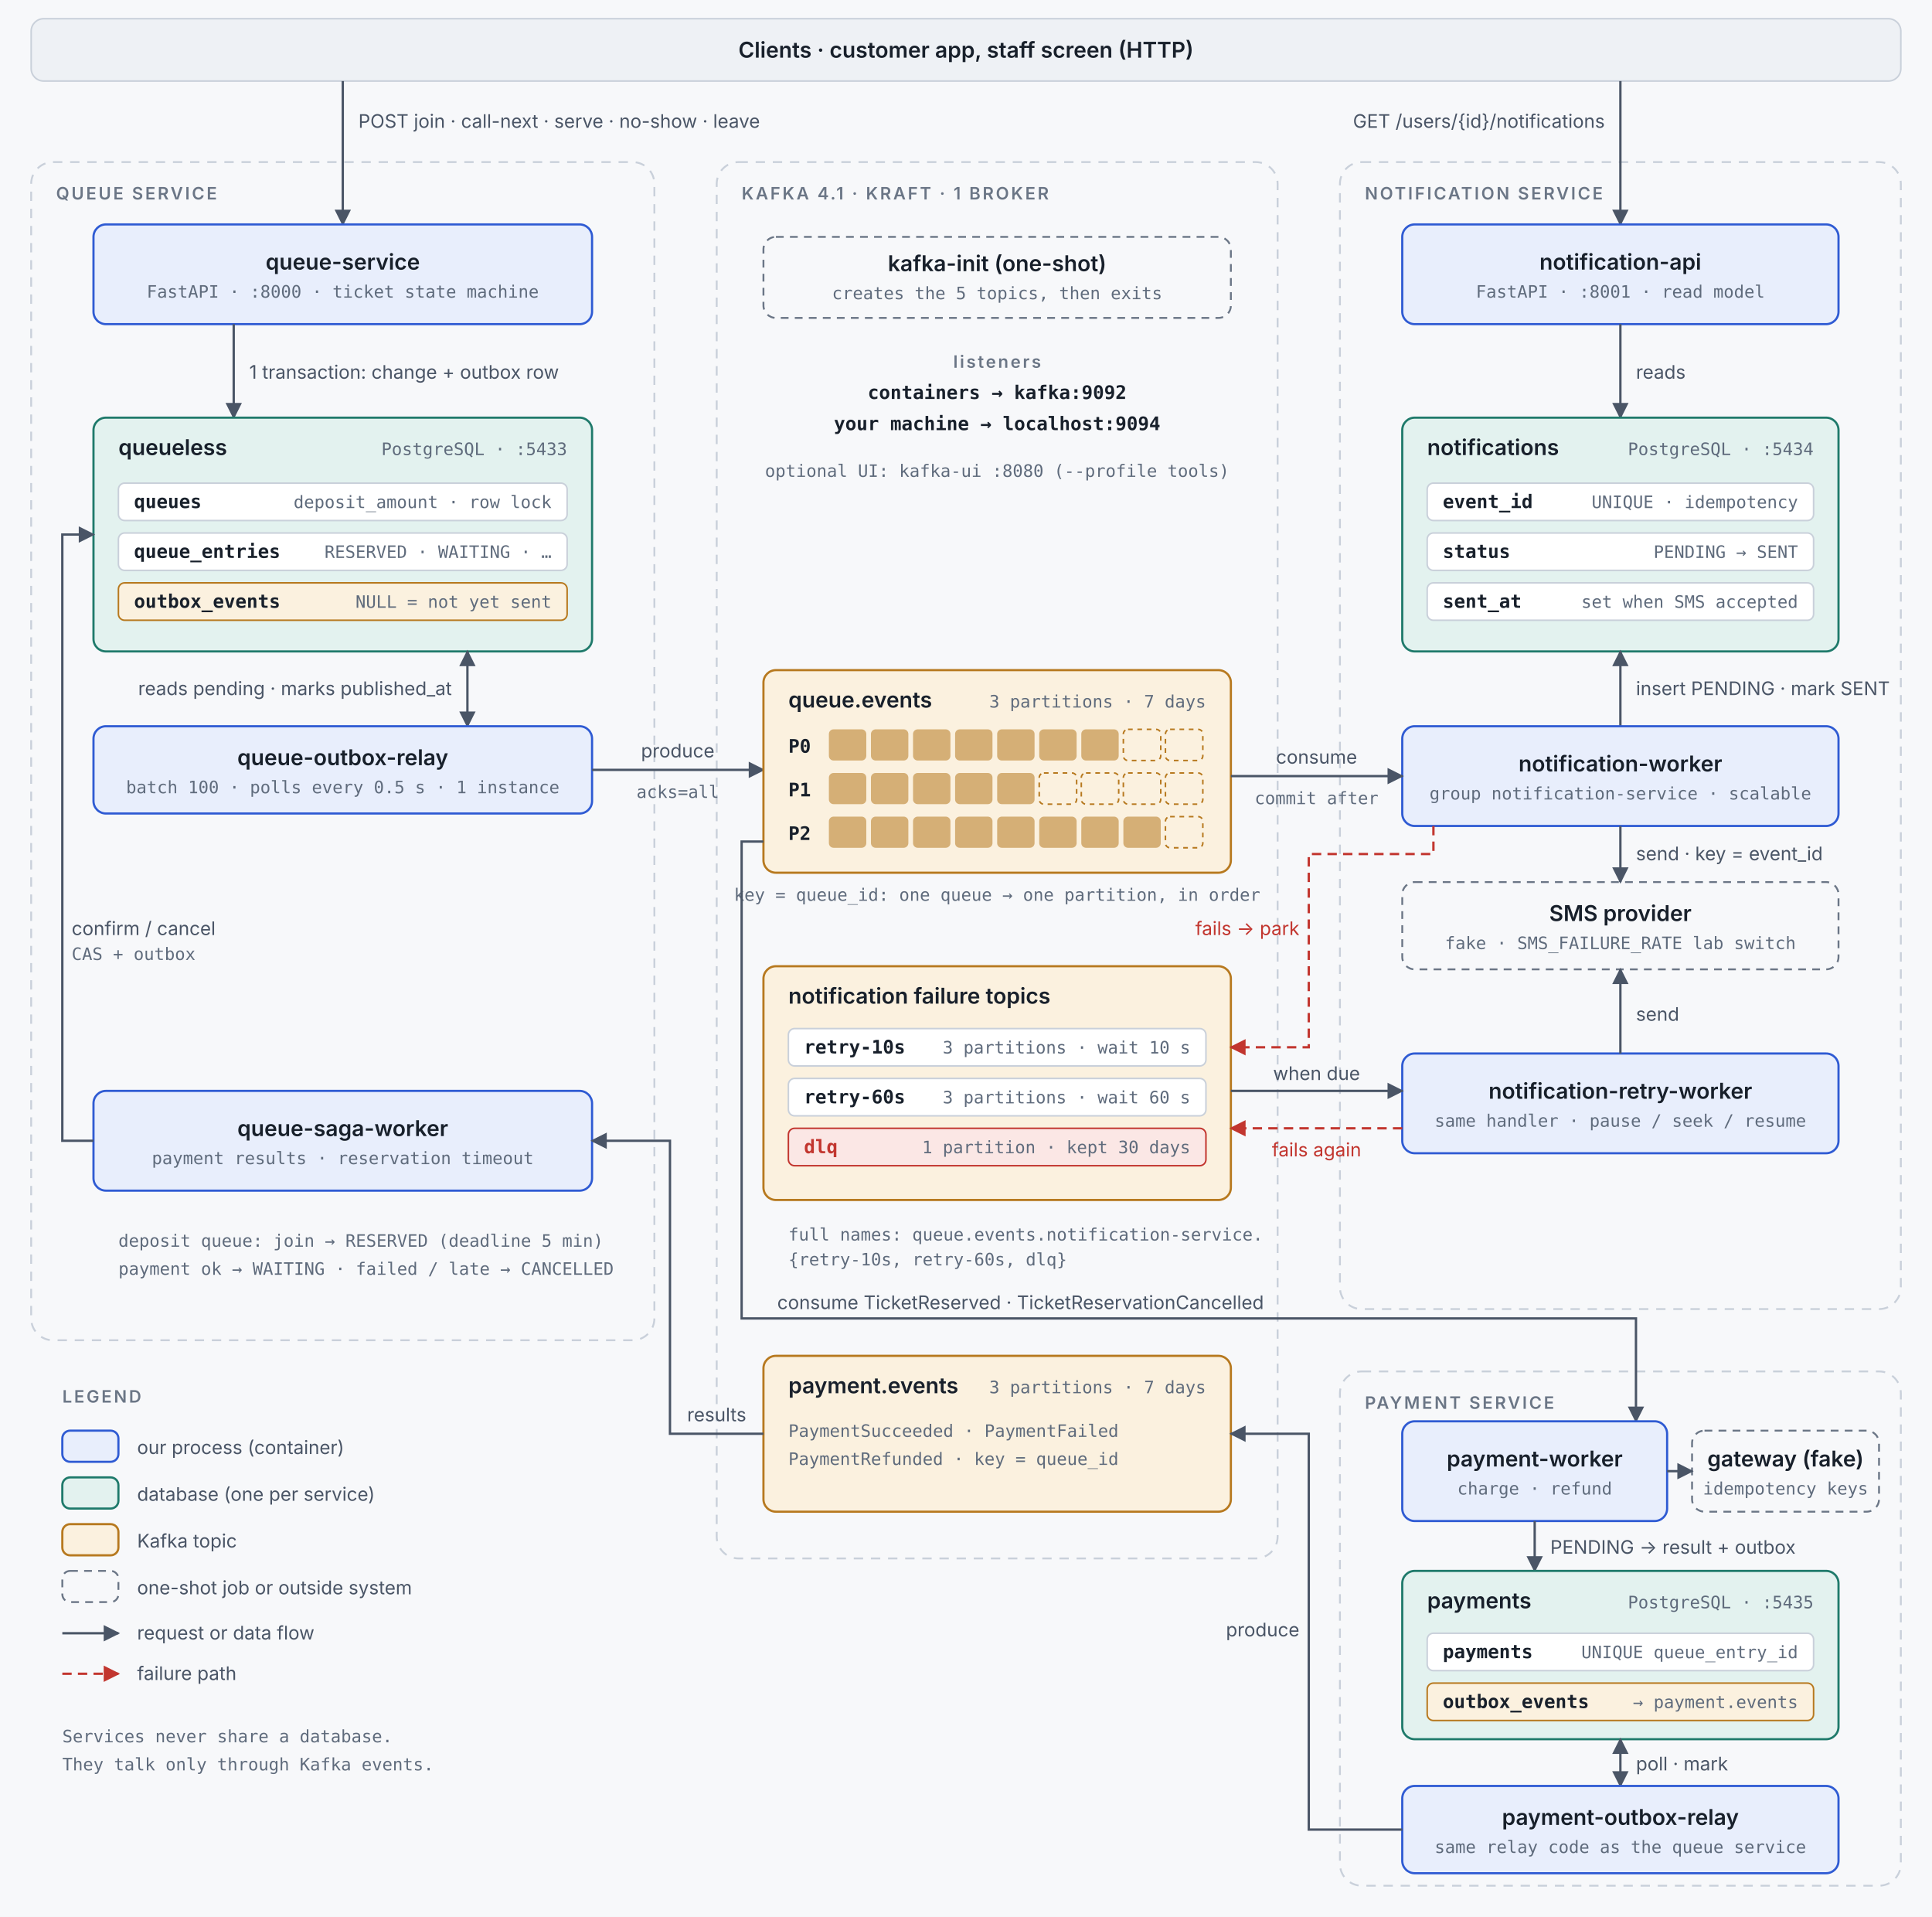
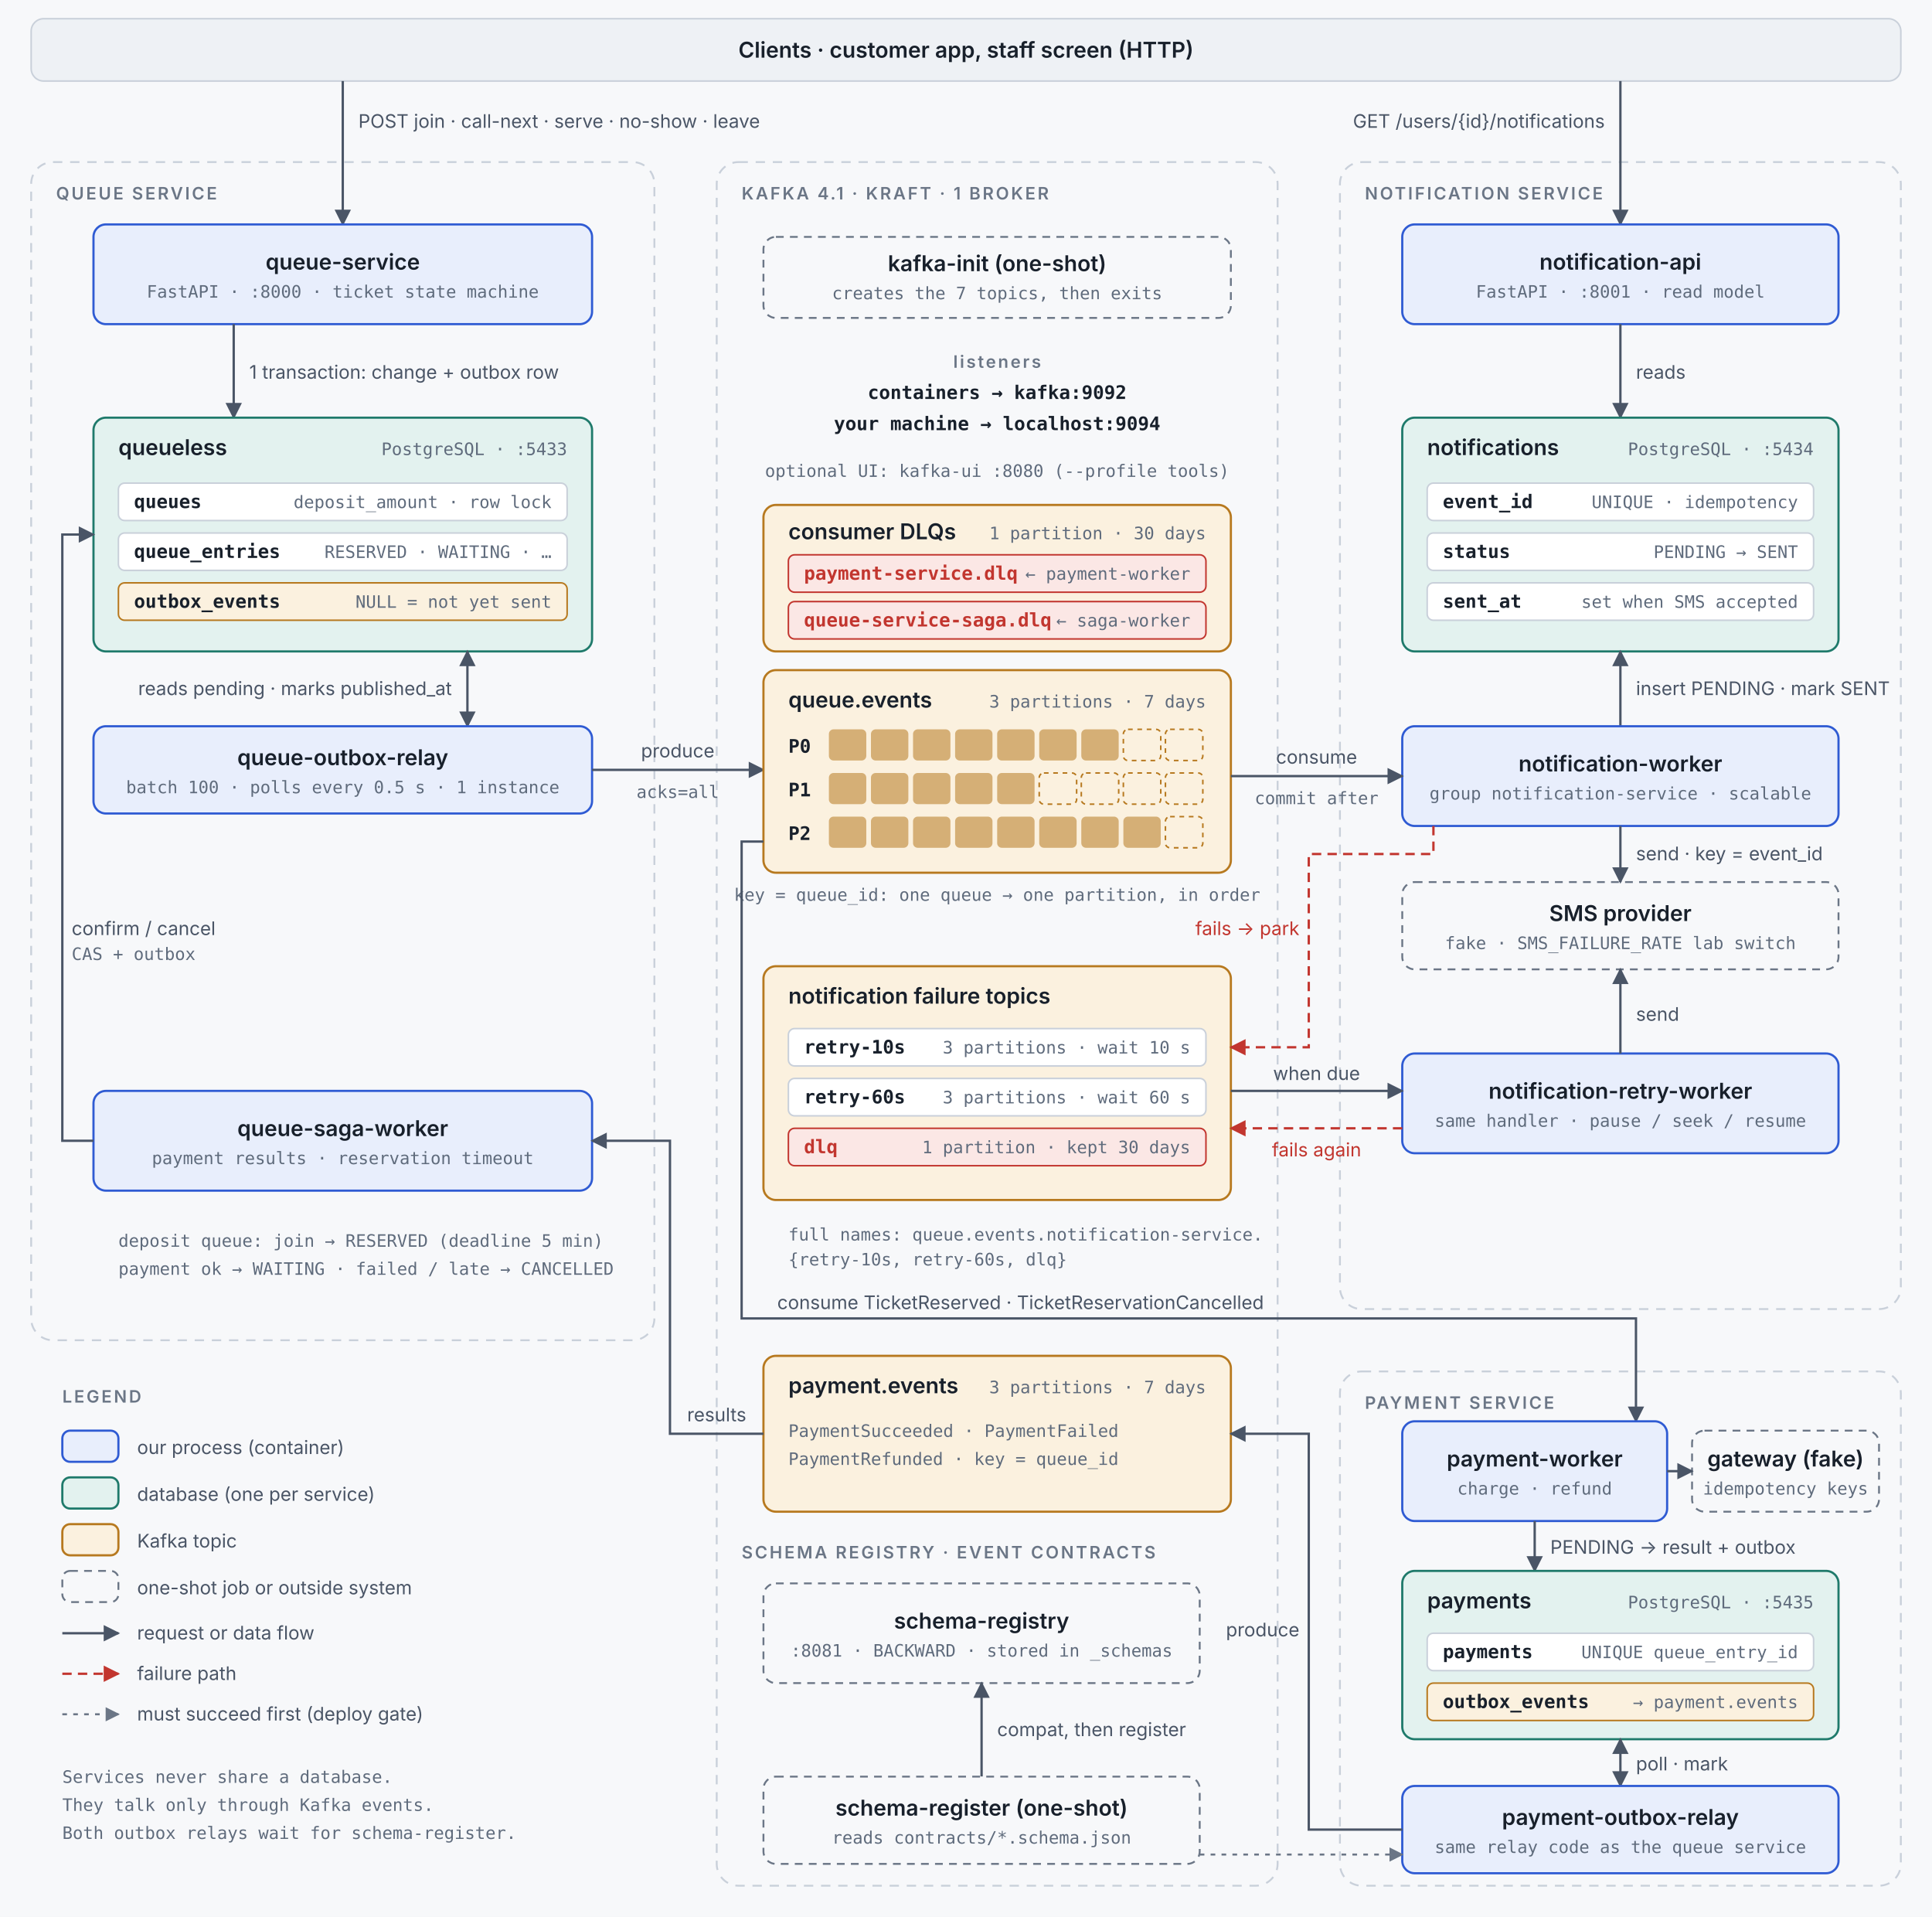
- <svg xmlns="http://www.w3.org/2000/svg" viewBox="0 0 1240 1230" role="img" aria-label="QueueLess system: three services with their own databases. The queue service writes changes and outbox events in one transaction; relays publish them to Kafka; the notification service sends SMS; the payment service charges and refunds deposits; the queue saga worker confirms or cancels reservations." class="dia">
+ <svg xmlns="http://www.w3.org/2000/svg" viewBox="0 0 1240 1230" role="img" aria-label="QueueLess system: three services with their own databases. The queue service writes changes and outbox events in one transaction; relays publish them to Kafka; the notification service sends SMS; the payment service charges and refunds deposits; the queue saga worker confirms or cancels reservations; a schema registry checks the event contracts before the relays start, and two consumer DLQs hold broken events." class="dia">
  <style>
.canvas{fill:#F7F8FA}
text{font-family:'IBM Plex Sans',system-ui,-apple-system,'Segoe UI',sans-serif;fill:#18202B}
.t-title{font-size:14px;font-weight:600}.t-sub{font-size:11px;fill:#5F6B7C;font-family:'IBM Plex Mono',ui-monospace,monospace}
.t-lbl{font-size:12px;fill:#4A5566}.t-grp{font-size:11px;letter-spacing:.12em;font-weight:600;fill:#6B7686}
.t-mono{font-size:12px;font-family:'IBM Plex Mono',ui-monospace,monospace;font-weight:600}
.t-mono-bad{font-size:12px;font-family:'IBM Plex Mono',ui-monospace,monospace;font-weight:600;fill:#C2362F}
.t-bad{font-size:12px;fill:#C2362F}.t-ok{font-size:12px;fill:#2E7D32}.t-soft{font-size:12px;fill:#6B7686}
.grp{fill:none;stroke:#C9D0DA;stroke-dasharray:6 5;stroke-width:1.2}
.box-actor{fill:#EEF1F5;stroke:#C9D0DA}
.box-svc{fill:#E8EEFC;stroke:#2F5BD3;stroke-width:1.4}.box-db{fill:#E3F2EF;stroke:#1F7A6B;stroke-width:1.4}
.box-log{fill:#FBF1DF;stroke:#B7791F;stroke-width:1.4}.box-dlq{fill:#FBE7E5;stroke:#C2362F;stroke-width:1.4}
.box-ext{fill:#F7F8FA;stroke:#6B7686;stroke-dasharray:5 4;stroke-width:1.2}
.box-final{fill:#18202B;stroke:#18202B}.box-final+text{fill:#F7F8FA}
.row{fill:#FFFFFF;stroke:#C9D0DA}.row-hl{fill:#FBF1DF;stroke:#B7791F}.row-bad{fill:#FBE7E5;stroke:#C2362F}
.cell{fill:#B7791F;opacity:.55}.cell-empty{fill:none;stroke:#B7791F;stroke-dasharray:3 3}
.ln{fill:none;stroke:#4A5566;stroke-width:1.5}.ln-bad{fill:none;stroke:#C2362F;stroke-width:1.5;stroke-dasharray:6 4}
.ln-soft{fill:none;stroke:#6B7686;stroke-width:1.3;stroke-dasharray:3 4}.ln-ok{fill:none;stroke:#2E7D32;stroke-width:1.5}
.lifeline{stroke:#C9D0DA;stroke-width:1.2;stroke-dasharray:4 4}.note{fill:#FFFFFF;stroke:#C9D0DA}.note-bad{fill:#FBE7E5;stroke:#C2362F}.alt{fill:none;stroke:#8A94A3;stroke-width:1}.alt-tab{fill:#EEF1F5;stroke:#8A94A3}
.m-ln{fill:#4A5566}.m-bad{fill:#C2362F}.m-soft{fill:#6B7686}.m-ok{fill:#2E7D32}
</style>
  <rect width="1240" height="1230" class="canvas" />
  <defs>
    <marker id="f1a" viewBox="0 0 10 10" refX="9" refY="5" markerWidth="7" markerHeight="7" orient="auto">
      <path d="M0,0 L10,5 L0,10 z" class="m-ln" />
    </marker>
    <marker id="f1ar" viewBox="0 0 10 10" refX="1" refY="5" markerWidth="7" markerHeight="7" orient="auto">
      <path d="M10,0 L0,5 L10,10 z" class="m-ln" />
    </marker>
    <marker id="f1b" viewBox="0 0 10 10" refX="9" refY="5" markerWidth="7" markerHeight="7" orient="auto">
      <path d="M0,0 L10,5 L0,10 z" class="m-bad" />
    </marker>
    <marker id="f1br" viewBox="0 0 10 10" refX="1" refY="5" markerWidth="7" markerHeight="7" orient="auto">
      <path d="M10,0 L0,5 L10,10 z" class="m-bad" />
    </marker>
    <marker id="f1s" viewBox="0 0 10 10" refX="9" refY="5" markerWidth="7" markerHeight="7" orient="auto">
      <path d="M0,0 L10,5 L0,10 z" class="m-soft" />
    </marker>
    <marker id="f1sr" viewBox="0 0 10 10" refX="1" refY="5" markerWidth="7" markerHeight="7" orient="auto">
      <path d="M10,0 L0,5 L10,10 z" class="m-soft" />
    </marker>
    <marker id="f1o" viewBox="0 0 10 10" refX="9" refY="5" markerWidth="7" markerHeight="7" orient="auto">
      <path d="M0,0 L10,5 L0,10 z" class="m-ok" />
    </marker>
    <marker id="f1or" viewBox="0 0 10 10" refX="1" refY="5" markerWidth="7" markerHeight="7" orient="auto">
      <path d="M10,0 L0,5 L10,10 z" class="m-ok" />
    </marker>
  </defs>
  <rect x="20" y="12" width="1200" height="40" rx="8" class="box-actor" />
  <text x="620" y="37" class="t-title" text-anchor="middle">Clients · customer app, staff screen (HTTP)</text>
  <rect x="20" y="104" width="400" height="756" rx="14" class="grp" />
  <text x="36" y="128" class="t-grp" text-anchor="start">QUEUE SERVICE</text>
-   <rect x="460" y="104" width="360" height="896" rx="14" class="grp" />
+   <rect x="460" y="104" width="360" height="1106" rx="14" class="grp" />
  <text x="476" y="128" class="t-grp" text-anchor="start">KAFKA 4.1 · KRAFT · 1 BROKER</text>
  <rect x="860" y="104" width="360" height="736" rx="14" class="grp" />
  <text x="876" y="128" class="t-grp" text-anchor="start">NOTIFICATION SERVICE</text>
  <rect x="860" y="880" width="360" height="330" rx="14" class="grp" />
  <text x="876" y="904" class="t-grp" text-anchor="start">PAYMENT SERVICE</text>
  <polyline points="220,52 220,144" class="ln" marker-end="url(#f1a)" />
  <text x="230" y="82" class="t-lbl" text-anchor="start">POST join · call-next · serve · no-show · leave</text>
  <rect x="60" y="144" width="320" height="64" rx="8" class="box-svc" />
  <text x="220.0" y="173.0" class="t-title" text-anchor="middle">queue-service</text>
  <text x="220.0" y="191.0" class="t-sub" text-anchor="middle">FastAPI · :8000 · ticket state machine</text>
  <polyline points="150,208 150,268" class="ln" marker-end="url(#f1a)" />
  <text x="160" y="243" class="t-lbl" text-anchor="start">1 transaction: change + outbox row</text>
  <rect x="60" y="268" width="320" height="150" rx="8" class="box-db" />
  <text x="76" y="292" class="t-title" text-anchor="start">queueless</text>
  <text x="364" y="292" class="t-sub" text-anchor="end">PostgreSQL · :5433</text>
  <rect x="76" y="310" width="288" height="24" rx="4" class="row" />
  <text x="86" y="326" class="t-mono" text-anchor="start">queues</text>
  <text x="354" y="326" class="t-sub" text-anchor="end">deposit_amount · row lock</text>
  <rect x="76" y="342" width="288" height="24" rx="4" class="row" />
  <text x="86" y="358" class="t-mono" text-anchor="start">queue_entries</text>
  <text x="354" y="358" class="t-sub" text-anchor="end">RESERVED · WAITING · …</text>
  <rect x="76" y="374" width="288" height="24" rx="4" class="row-hl" />
  <text x="86" y="390" class="t-mono" text-anchor="start">outbox_events</text>
  <text x="354" y="390" class="t-sub" text-anchor="end">NULL = not yet sent</text>
  <polyline points="300,466 300,418" class="ln" marker-end="url(#f1a)" marker-start="url(#f1ar)" />
  <text x="290" y="446" class="t-lbl" text-anchor="end">reads pending · marks published_at</text>
  <rect x="60" y="466" width="320" height="56" rx="8" class="box-svc" />
  <text x="220.0" y="491.0" class="t-title" text-anchor="middle">queue-outbox-relay</text>
  <text x="220.0" y="509.0" class="t-sub" text-anchor="middle">batch 100 · polls every 0.5 s · 1 instance</text>
  <polyline points="380,494 490,494" class="ln" marker-end="url(#f1a)" />
  <text x="435" y="486" class="t-lbl" text-anchor="middle">produce</text>
  <text x="435" y="512" class="t-sub" text-anchor="middle">acks=all</text>
  <rect x="60" y="700" width="320" height="64" rx="8" class="box-svc" />
  <text x="220.0" y="729.0" class="t-title" text-anchor="middle">queue-saga-worker</text>
  <text x="220.0" y="747.0" class="t-sub" text-anchor="middle">payment results · reservation timeout</text>
  <polyline points="60,732 40,732 40,343 60,343" class="ln" marker-end="url(#f1a)" />
  <text x="46" y="600" class="t-lbl" text-anchor="start">confirm / cancel</text>
  <text x="46" y="616" class="t-sub" text-anchor="start">CAS + outbox</text>
  <text x="76" y="800" class="t-sub" text-anchor="start">deposit queue: join → RESERVED (deadline 5 min)</text>
  <text x="76" y="818" class="t-sub" text-anchor="start">payment ok → WAITING · failed / late → CANCELLED</text>
  <rect x="490" y="152" width="300" height="52" rx="8" class="box-ext" />
  <text x="640" y="174" class="t-title" text-anchor="middle">kafka-init (one-shot)</text>
-   <text x="640" y="192" class="t-sub" text-anchor="middle">creates the 5 topics, then exits</text>
+   <text x="640" y="192" class="t-sub" text-anchor="middle">creates the 7 topics, then exits</text>
  <text x="640" y="236" class="t-grp" text-anchor="middle">listeners</text>
  <text x="640" y="256" class="t-mono" text-anchor="middle">containers → kafka:9092</text>
  <text x="640" y="276" class="t-mono" text-anchor="middle">your machine → localhost:9094</text>
  <text x="640" y="306" class="t-sub" text-anchor="middle">optional UI: kafka-ui :8080 (--profile tools)</text>
+   <rect x="490" y="324" width="300" height="94" rx="8" class="box-log" />
+   <text x="506" y="346" class="t-title" text-anchor="start">consumer DLQs</text>
+   <text x="774" y="346" class="t-sub" text-anchor="end">1 partition · 30 days</text>
+   <rect x="506" y="356" width="268" height="24" rx="4" class="row-bad" />
+   <text x="516" y="372" class="t-mono-bad" text-anchor="start">payment-service.dlq</text>
+   <text x="764" y="372" class="t-sub" text-anchor="end">← payment-worker</text>
+   <rect x="506" y="386" width="268" height="24" rx="4" class="row-bad" />
+   <text x="516" y="402" class="t-mono-bad" text-anchor="start">queue-service-saga.dlq</text>
+   <text x="764" y="402" class="t-sub" text-anchor="end">← saga-worker</text>
  <rect x="490" y="430" width="300" height="130" rx="8" class="box-log" />
  <text x="506" y="454" class="t-title" text-anchor="start">queue.events</text>
  <text x="774" y="454" class="t-sub" text-anchor="end">3 partitions · 7 days</text>
  <text x="506" y="483" class="t-mono" text-anchor="start">P0</text>
  <rect x="532" y="468" width="24" height="20" rx="3" class="cell" />
  <rect x="559" y="468" width="24" height="20" rx="3" class="cell" />
  <rect x="586" y="468" width="24" height="20" rx="3" class="cell" />
  <rect x="613" y="468" width="24" height="20" rx="3" class="cell" />
  <rect x="640" y="468" width="24" height="20" rx="3" class="cell" />
  <rect x="667" y="468" width="24" height="20" rx="3" class="cell" />
  <rect x="694" y="468" width="24" height="20" rx="3" class="cell" />
  <rect x="721" y="468" width="24" height="20" rx="3" class="cell-empty" />
  <rect x="748" y="468" width="24" height="20" rx="3" class="cell-empty" />
  <text x="506" y="511" class="t-mono" text-anchor="start">P1</text>
  <rect x="532" y="496" width="24" height="20" rx="3" class="cell" />
  <rect x="559" y="496" width="24" height="20" rx="3" class="cell" />
  <rect x="586" y="496" width="24" height="20" rx="3" class="cell" />
  <rect x="613" y="496" width="24" height="20" rx="3" class="cell" />
  <rect x="640" y="496" width="24" height="20" rx="3" class="cell" />
  <rect x="667" y="496" width="24" height="20" rx="3" class="cell-empty" />
  <rect x="694" y="496" width="24" height="20" rx="3" class="cell-empty" />
  <rect x="721" y="496" width="24" height="20" rx="3" class="cell-empty" />
  <rect x="748" y="496" width="24" height="20" rx="3" class="cell-empty" />
  <text x="506" y="539" class="t-mono" text-anchor="start">P2</text>
  <rect x="532" y="524" width="24" height="20" rx="3" class="cell" />
  <rect x="559" y="524" width="24" height="20" rx="3" class="cell" />
  <rect x="586" y="524" width="24" height="20" rx="3" class="cell" />
  <rect x="613" y="524" width="24" height="20" rx="3" class="cell" />
  <rect x="640" y="524" width="24" height="20" rx="3" class="cell" />
  <rect x="667" y="524" width="24" height="20" rx="3" class="cell" />
  <rect x="694" y="524" width="24" height="20" rx="3" class="cell" />
  <rect x="721" y="524" width="24" height="20" rx="3" class="cell" />
  <rect x="748" y="524" width="24" height="20" rx="3" class="cell-empty" />
  <text x="640" y="578" class="t-sub" text-anchor="middle">key = queue_id: one queue → one partition, in order</text>
  <rect x="490" y="620" width="300" height="150" rx="8" class="box-log" />
  <text x="506" y="644" class="t-title" text-anchor="start">notification failure topics</text>
  <rect x="506" y="660" width="268" height="24" rx="4" class="row" />
  <text x="516" y="676" class="t-mono" text-anchor="start">retry-10s</text>
  <text x="764" y="676" class="t-sub" text-anchor="end">3 partitions · wait 10 s</text>
  <rect x="506" y="692" width="268" height="24" rx="4" class="row" />
  <text x="516" y="708" class="t-mono" text-anchor="start">retry-60s</text>
  <text x="764" y="708" class="t-sub" text-anchor="end">3 partitions · wait 60 s</text>
  <rect x="506" y="724" width="268" height="24" rx="4" class="row-bad" />
  <text x="516" y="740" class="t-mono-bad" text-anchor="start">dlq</text>
  <text x="764" y="740" class="t-sub" text-anchor="end">1 partition · kept 30 days</text>
  <text x="506" y="796" class="t-sub" text-anchor="start">full names: queue.events.notification-service.</text>
  <text x="506" y="812" class="t-sub" text-anchor="start">{retry-10s, retry-60s, dlq}</text>
  <rect x="490" y="870" width="300" height="100" rx="8" class="box-log" />
  <text x="506" y="894" class="t-title" text-anchor="start">payment.events</text>
  <text x="774" y="894" class="t-sub" text-anchor="end">3 partitions · 7 days</text>
  <text x="506" y="922" class="t-sub" text-anchor="start">PaymentSucceeded · PaymentFailed</text>
  <text x="506" y="940" class="t-sub" text-anchor="start">PaymentRefunded · key = queue_id</text>
  <polyline points="490,920 430,920 430,732 380,732" class="ln" marker-end="url(#f1a)" />
  <text x="460" y="912" class="t-lbl" text-anchor="middle">results</text>
  <polyline points="1040,52 1040,144" class="ln" marker-end="url(#f1a)" />
  <text x="1030" y="82" class="t-lbl" text-anchor="end">GET /users/{id}/notifications</text>
  <rect x="900" y="144" width="280" height="64" rx="8" class="box-svc" />
  <text x="1040.0" y="173.0" class="t-title" text-anchor="middle">notification-api</text>
  <text x="1040.0" y="191.0" class="t-sub" text-anchor="middle">FastAPI · :8001 · read model</text>
  <polyline points="1040,208 1040,268" class="ln" marker-end="url(#f1a)" />
  <text x="1050" y="243" class="t-lbl" text-anchor="start">reads</text>
  <rect x="900" y="268" width="280" height="150" rx="8" class="box-db" />
  <text x="916" y="292" class="t-title" text-anchor="start">notifications</text>
  <text x="1164" y="292" class="t-sub" text-anchor="end">PostgreSQL · :5434</text>
  <rect x="916" y="310" width="248" height="24" rx="4" class="row" />
  <text x="926" y="326" class="t-mono" text-anchor="start">event_id</text>
  <text x="1154" y="326" class="t-sub" text-anchor="end">UNIQUE · idempotency</text>
  <rect x="916" y="342" width="248" height="24" rx="4" class="row" />
  <text x="926" y="358" class="t-mono" text-anchor="start">status</text>
  <text x="1154" y="358" class="t-sub" text-anchor="end">PENDING → SENT</text>
  <rect x="916" y="374" width="248" height="24" rx="4" class="row" />
  <text x="926" y="390" class="t-mono" text-anchor="start">sent_at</text>
  <text x="1154" y="390" class="t-sub" text-anchor="end">set when SMS accepted</text>
  <polyline points="1040,466 1040,418" class="ln" marker-end="url(#f1a)" />
  <text x="1050" y="446" class="t-lbl" text-anchor="start">insert PENDING · mark SENT</text>
  <rect x="900" y="466" width="280" height="64" rx="8" class="box-svc" />
  <text x="1040.0" y="495.0" class="t-title" text-anchor="middle">notification-worker</text>
  <text x="1040.0" y="513.0" class="t-sub" text-anchor="middle">group notification-service · scalable</text>
  <polyline points="790,498 900,498" class="ln" marker-end="url(#f1a)" />
  <text x="845" y="490" class="t-lbl" text-anchor="middle">consume</text>
  <text x="845" y="516" class="t-sub" text-anchor="middle">commit after</text>
  <rect x="900" y="566" width="280" height="56" rx="8" class="box-ext" />
  <text x="1040.0" y="591.0" class="t-title" text-anchor="middle">SMS provider</text>
  <text x="1040.0" y="609.0" class="t-sub" text-anchor="middle">fake · SMS_FAILURE_RATE lab switch</text>
  <polyline points="1040,530 1040,566" class="ln" marker-end="url(#f1a)" />
  <text x="1050" y="552" class="t-lbl" text-anchor="start">send · key = event_id</text>
  <rect x="900" y="676" width="280" height="64" rx="8" class="box-svc" />
  <text x="1040.0" y="705.0" class="t-title" text-anchor="middle">notification-retry-worker</text>
  <text x="1040.0" y="723.0" class="t-sub" text-anchor="middle">same handler · pause / seek / resume</text>
  <polyline points="1040,676 1040,622" class="ln" marker-end="url(#f1a)" />
  <text x="1050" y="655" class="t-lbl" text-anchor="start">send</text>
  <polyline points="920,530 920,548 840,548 840,672 790,672" class="ln-bad" marker-end="url(#f1b)" />
  <text x="834" y="600" class="t-bad" text-anchor="end">fails → park</text>
  <polyline points="790,700 900,700" class="ln" marker-end="url(#f1a)" />
  <text x="845" y="693" class="t-lbl" text-anchor="middle">when due</text>
  <polyline points="900,724 790,724" class="ln-bad" marker-end="url(#f1b)" />
  <text x="845" y="742" class="t-bad" text-anchor="middle">fails again</text>
  <polyline points="490,540 476,540 476,846 1050,846 1050,912" class="ln" marker-end="url(#f1a)" />
  <text x="655" y="840" class="t-lbl" text-anchor="middle">consume TicketReserved · TicketReservationCancelled</text>
  <rect x="900" y="912" width="170" height="64" rx="8" class="box-svc" />
  <text x="985.0" y="941.0" class="t-title" text-anchor="middle">payment-worker</text>
  <text x="985.0" y="959.0" class="t-sub" text-anchor="middle">charge · refund</text>
  <rect x="1086" y="918" width="120" height="52" rx="8" class="box-ext" />
  <text x="1146.0" y="941.0" class="t-title" text-anchor="middle">gateway (fake)</text>
  <text x="1146.0" y="959.0" class="t-sub" text-anchor="middle">idempotency keys</text>
  <polyline points="1070,944 1086,944" class="ln" marker-end="url(#f1a)" />
  <polyline points="985,976 985,1008" class="ln" marker-end="url(#f1a)" />
  <text x="995" y="997" class="t-lbl" text-anchor="start">PENDING → result + outbox</text>
  <rect x="900" y="1008" width="280" height="108" rx="8" class="box-db" />
  <text x="916" y="1032" class="t-title" text-anchor="start">payments</text>
  <text x="1164" y="1032" class="t-sub" text-anchor="end">PostgreSQL · :5435</text>
  <rect x="916" y="1048" width="248" height="24" rx="4" class="row" />
  <text x="926" y="1064" class="t-mono" text-anchor="start">payments</text>
  <text x="1154" y="1064" class="t-sub" text-anchor="end">UNIQUE queue_entry_id</text>
  <rect x="916" y="1080" width="248" height="24" rx="4" class="row-hl" />
  <text x="926" y="1096" class="t-mono" text-anchor="start">outbox_events</text>
  <text x="1154" y="1096" class="t-sub" text-anchor="end">→ payment.events</text>
  <polyline points="1040,1146 1040,1116" class="ln" marker-end="url(#f1a)" marker-start="url(#f1ar)" />
  <text x="1050" y="1136" class="t-lbl" text-anchor="start">poll · mark</text>
  <rect x="900" y="1146" width="280" height="56" rx="8" class="box-svc" />
  <text x="1040.0" y="1171.0" class="t-title" text-anchor="middle">payment-outbox-relay</text>
  <text x="1040.0" y="1189.0" class="t-sub" text-anchor="middle">same relay code as the queue service</text>
  <polyline points="900,1174 840,1174 840,920 790,920" class="ln" marker-end="url(#f1a)" />
  <text x="834" y="1050" class="t-lbl" text-anchor="end">produce</text>
+   <text x="476" y="1000" class="t-grp" text-anchor="start">SCHEMA REGISTRY · EVENT CONTRACTS</text>
+   <rect x="490" y="1016" width="280" height="64" rx="8" class="box-ext" />
+   <text x="630.0" y="1045.0" class="t-title" text-anchor="middle">schema-registry</text>
+   <text x="630.0" y="1063.0" class="t-sub" text-anchor="middle">:8081 · BACKWARD · stored in _schemas</text>
+   <polyline points="630,1140 630,1080" class="ln" marker-end="url(#f1a)" />
+   <text x="640" y="1114" class="t-lbl" text-anchor="start">compat, then register</text>
+   <rect x="490" y="1140" width="280" height="56" rx="8" class="box-ext" />
+   <text x="630.0" y="1165.0" class="t-title" text-anchor="middle">schema-register (one-shot)</text>
+   <text x="630.0" y="1183.0" class="t-sub" text-anchor="middle">reads contracts/*.schema.json</text>
+   <polyline points="770,1190 900,1190" class="ln-soft" marker-end="url(#f1s)" />
  <text x="40" y="900" class="t-grp" text-anchor="start">LEGEND</text>
  <rect x="40" y="918" width="36" height="20" rx="5" class="box-svc" />
  <text x="88" y="933" class="t-lbl" text-anchor="start">our process (container)</text>
  <rect x="40" y="948" width="36" height="20" rx="5" class="box-db" />
  <text x="88" y="963" class="t-lbl" text-anchor="start">database (one per service)</text>
  <rect x="40" y="978" width="36" height="20" rx="5" class="box-log" />
  <text x="88" y="993" class="t-lbl" text-anchor="start">Kafka topic</text>
  <rect x="40" y="1008" width="36" height="20" rx="5" class="box-ext" />
  <text x="88" y="1023" class="t-lbl" text-anchor="start">one-shot job or outside system</text>
  <polyline points="40,1048 76,1048" class="ln" marker-end="url(#f1a)" />
  <text x="88" y="1052" class="t-lbl" text-anchor="start">request or data flow</text>
  <polyline points="40,1074 76,1074" class="ln-bad" marker-end="url(#f1b)" />
  <text x="88" y="1078" class="t-lbl" text-anchor="start">failure path</text>
-   <text x="40" y="1118" class="t-sub" text-anchor="start">Services never share a database.</text>
-   <text x="40" y="1136" class="t-sub" text-anchor="start">They talk only through Kafka events.</text>
+   <polyline points="40,1100 76,1100" class="ln-soft" marker-end="url(#f1s)" />
+   <text x="88" y="1104" class="t-lbl" text-anchor="start">must succeed first (deploy gate)</text>
+   <text x="40" y="1144" class="t-sub" text-anchor="start">Services never share a database.</text>
+   <text x="40" y="1162" class="t-sub" text-anchor="start">They talk only through Kafka events.</text>
+   <text x="40" y="1180" class="t-sub" text-anchor="start">Both outbox relays wait for schema-register.</text>
</svg>
